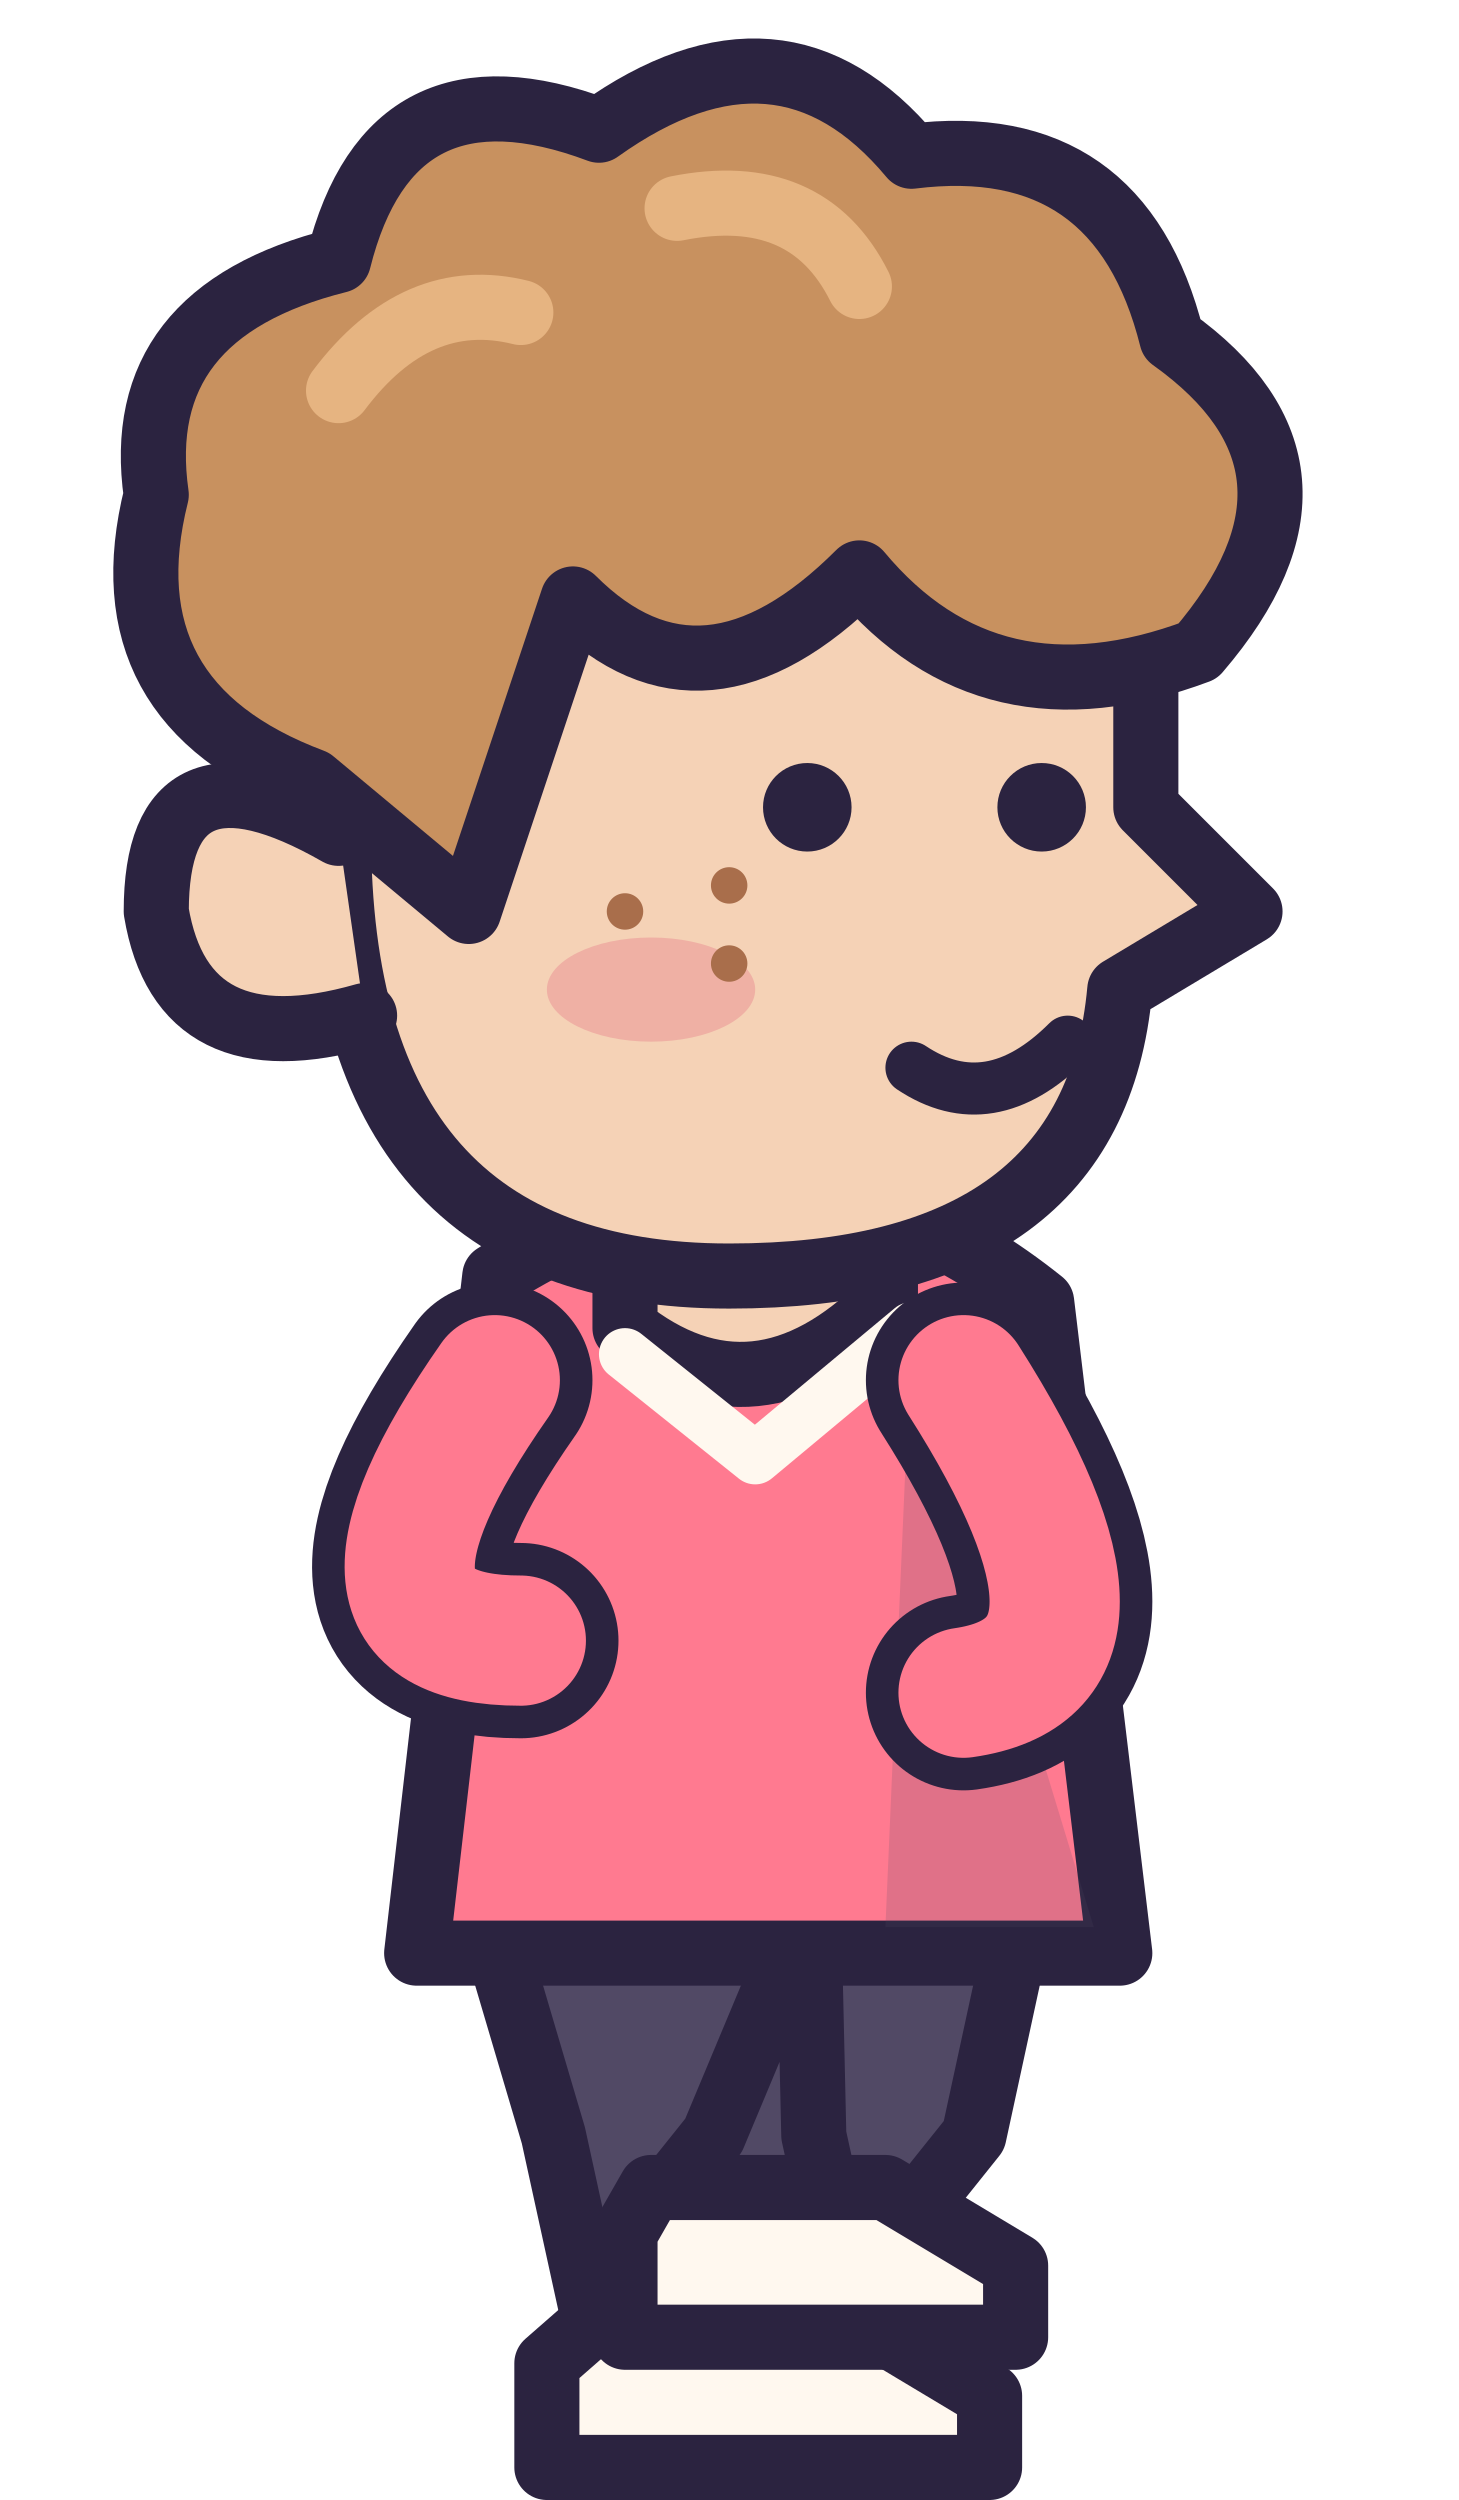
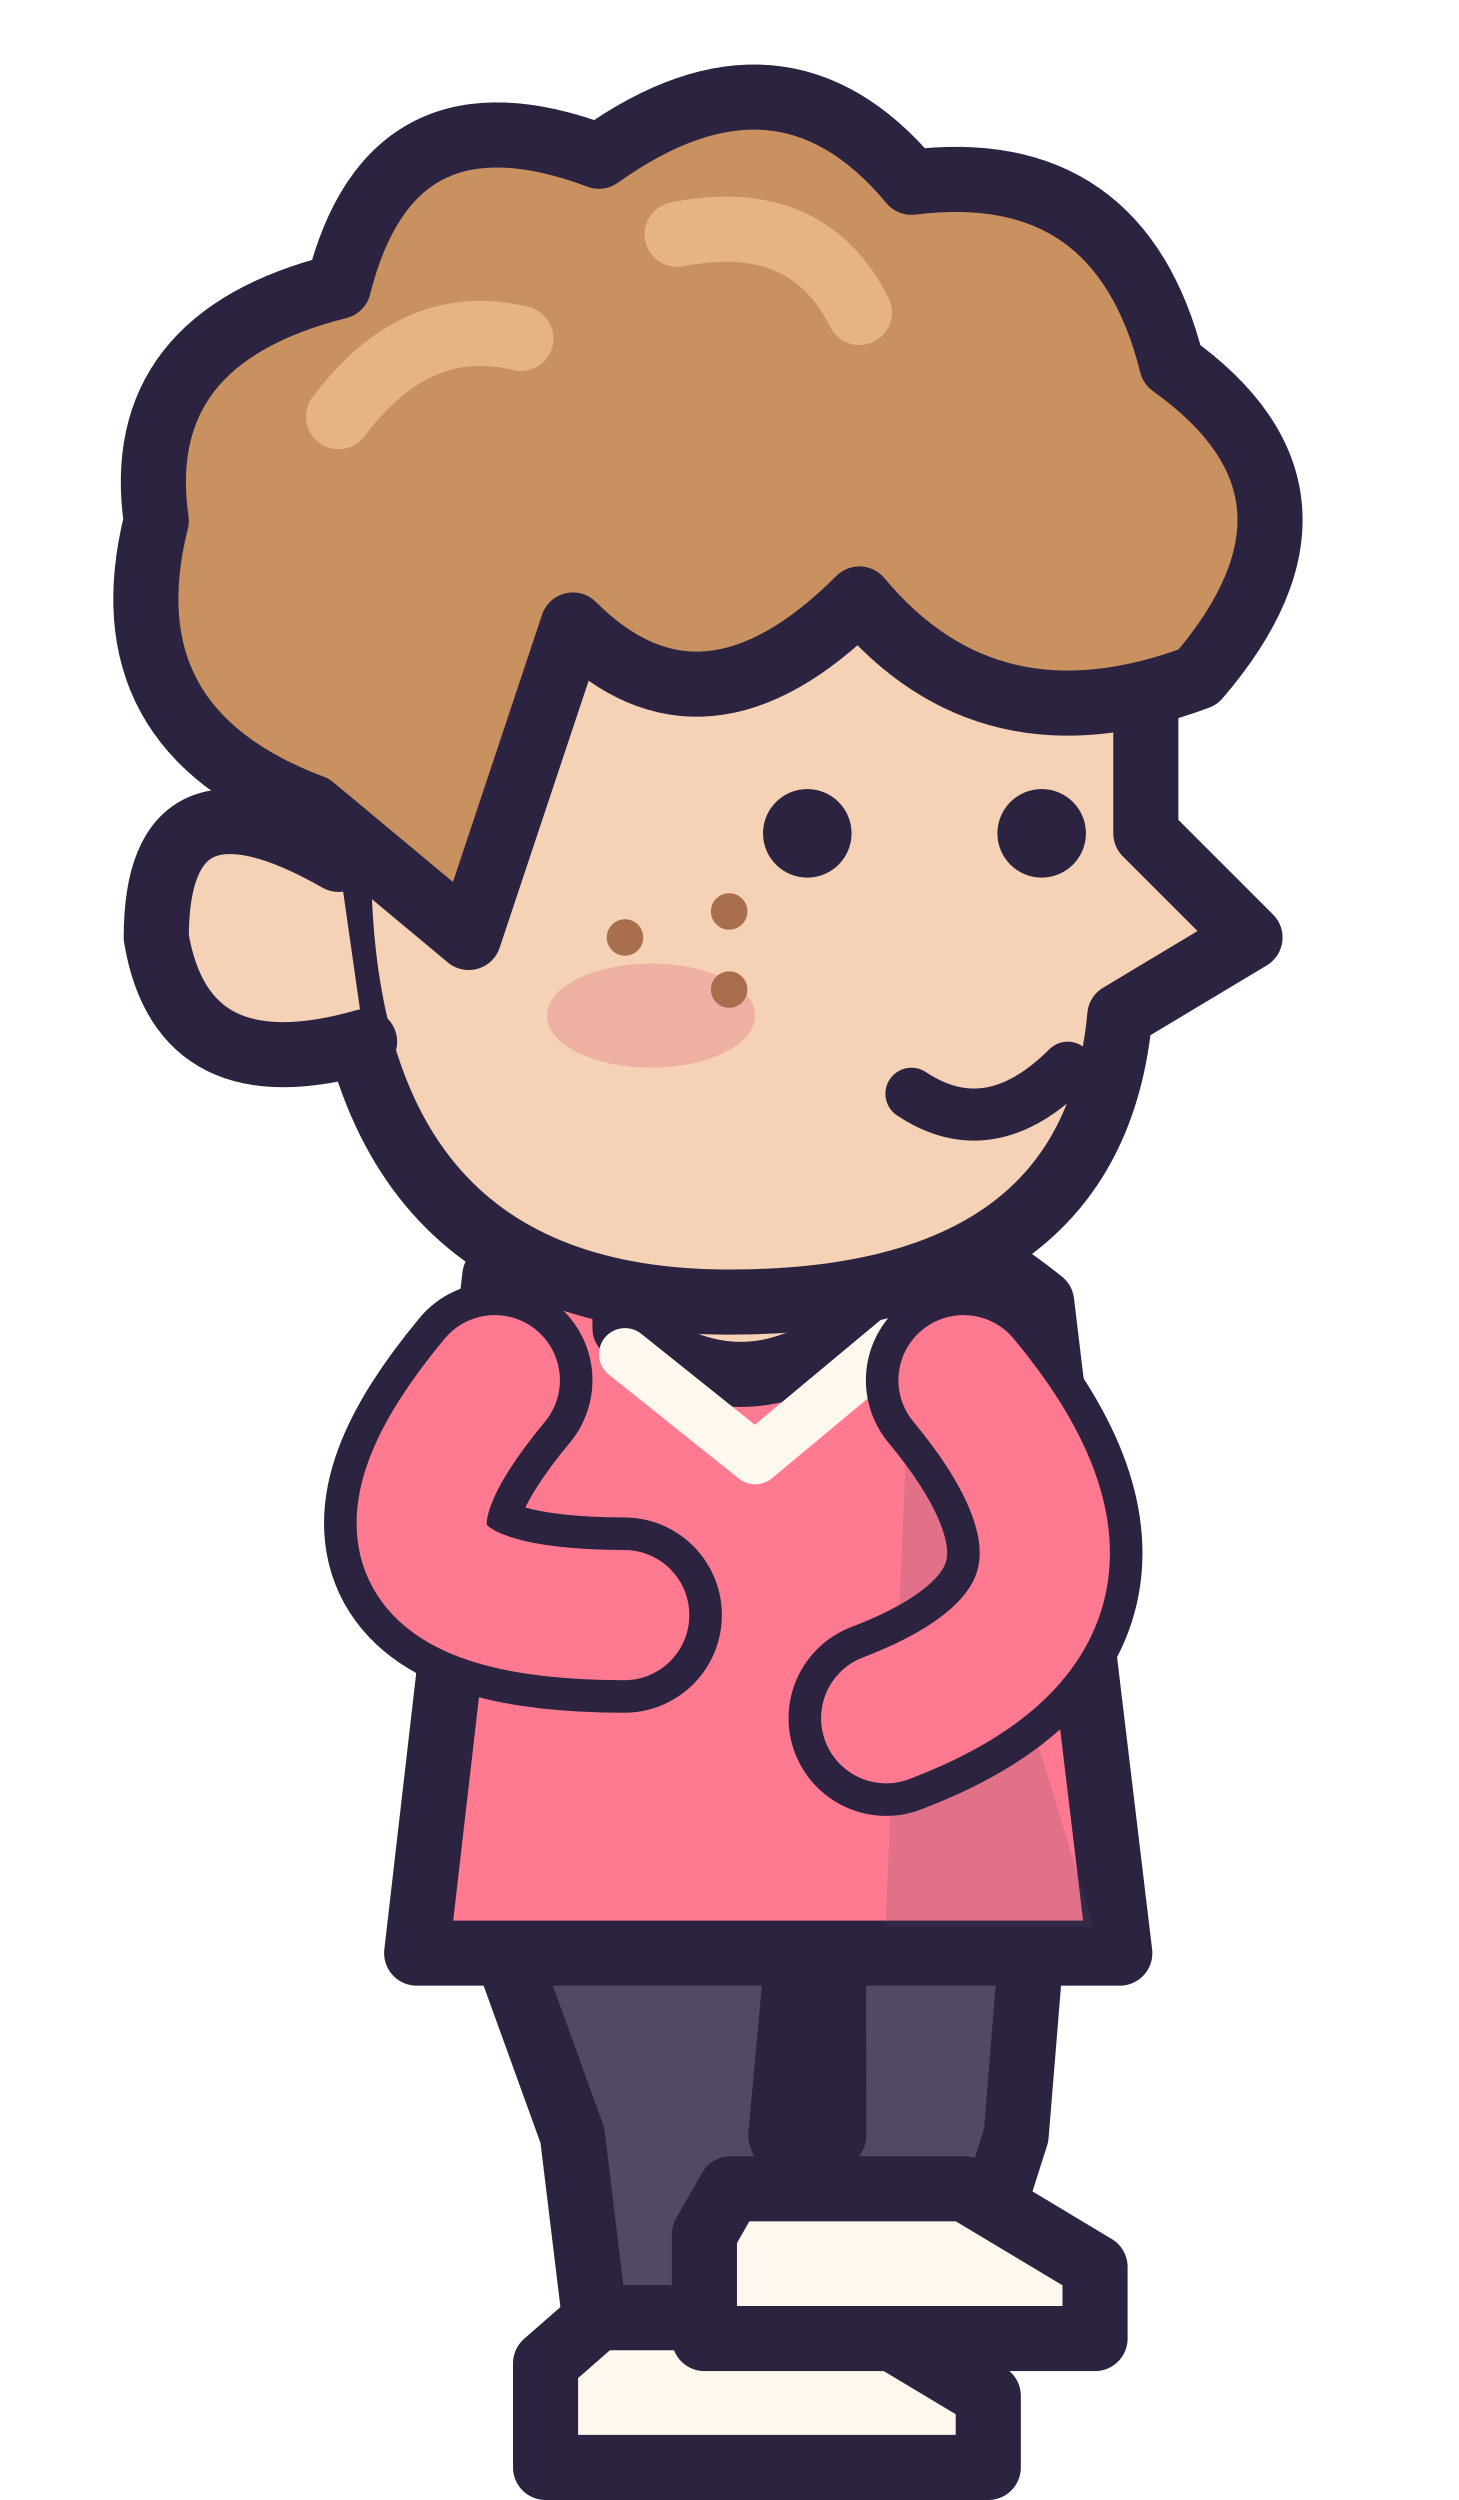
<svg xmlns="http://www.w3.org/2000/svg" width="56" height="96" viewBox="0 0 56 96">
  <g stroke="#2b2340" stroke-width="2.5" stroke-linecap="round" stroke-linejoin="round">
-     <path d="M18 71L21.25 82L23 90H33L31.25 82L31 71Z M32 71L27.4 82L25 85H35L37.4 82L40 70Z" fill="#514965" vector-effect="non-scaling-stroke" />
-     <g transform="translate(5 0)">
+     <path d="M18 71L21.98 82L22.95 90.00h10L29.98 82L31 71Z M32 71L32.02 82L29.05 85.05h9L39.02 82L40 70Z" fill="#514965" vector-effect="non-scaling-stroke" />
+     <g transform="translate(4.95 0.00)">
      <path d="M18 89h10l5 3v2.75H16v-4Z" fill="#fff8ef" vector-effect="non-scaling-stroke" />
    </g>
-     <g transform="translate(-8 -5)">
+     <g transform="translate(-4.95 -4.95)">
      <path d="M33 89h9l5 3v2.75H32v-4Z" fill="#fff8ef" vector-effect="non-scaling-stroke" />
    </g>
    <path d="M19 49q11-7 21 1l3 25H16Z" fill="#ff7a90" vector-effect="non-scaling-stroke" />
    <path d="M35 51l7 23h-8Z" fill="#514965" stroke="none" opacity="0.18" vector-effect="non-scaling-stroke" />
    <path d="M24 44v7q5 4 10-1v-7" fill="#f5d2b6" vector-effect="non-scaling-stroke" />
    <path d="M24 52l5 4 6-5" fill="none" stroke="#fff8ef" stroke-width="2" vector-effect="non-scaling-stroke" />
-     <path d="M19 53Q12.00 63 20.00 63" fill="none" stroke="#2b2340" stroke-width="7.5" vector-effect="non-scaling-stroke" />
-     <path d="M19 53Q12.00 63 20.00 63" fill="none" stroke="#ff7a90" stroke-width="5" vector-effect="non-scaling-stroke" />
-     <path d="M37 53Q44.00 64 37.00 65" fill="none" stroke="#2b2340" stroke-width="7.5" vector-effect="non-scaling-stroke" />
-     <path d="M37 53Q44.00 64 37.00 65" fill="none" stroke="#ff7a90" stroke-width="5" vector-effect="non-scaling-stroke" />
-     <g transform="translate(0 -1) rotate(0 28 35)">
+     <path d="M19 53Q11.52 62 23.97 62.02" fill="none" stroke="#2b2340" stroke-width="7.5" vector-effect="non-scaling-stroke" />
+     <path d="M19 53Q11.52 62 23.97 62.02" fill="none" stroke="#ff7a90" stroke-width="5" vector-effect="non-scaling-stroke" />
+     <path d="M37 53Q44.48 62 34.03 65.98" fill="none" stroke="#2b2340" stroke-width="7.5" vector-effect="non-scaling-stroke" />
+     <path d="M37 53Q44.48 62 34.03 65.98" fill="none" stroke="#ff7a90" stroke-width="5" vector-effect="non-scaling-stroke" />
+     <g transform="translate(0 0) rotate(0 28 35)">
      <path d="M13 23q0-13 16-13 15 0 15 15v7l4 4-5 3q-1 11-15 11-15 0-15-17Z" fill="#f5d2b6" vector-effect="non-scaling-stroke" />
      <path d="M13 33q-7-4-7 3 1 6 8 4" fill="#f5d2b6" vector-effect="non-scaling-stroke" />
      <path d="M12 31q-8-3-6-11-1-7 7-9 2-8 10-5 7-5 12 1 8-1 10 7 7 5 1 12-8 3-13-3-6 6-11 1l-4 12Z" fill="#c8915f" vector-effect="non-scaling-stroke" />
      <path d="M13 16q3-4 7-3m6-4q5-1 7 3" fill="none" stroke="#e6b481" stroke-width="2.5" vector-effect="non-scaling-stroke" />
      <circle cx="31" cy="32" r="1.7" fill="#2b2340" stroke="none" vector-effect="non-scaling-stroke" />
      <circle cx="40" cy="32" r="1.7" fill="#2b2340" stroke="none" vector-effect="non-scaling-stroke" />
      <path d="M35 42q3 2 6-1" fill="none" stroke="#2b2340" stroke-width="2" vector-effect="non-scaling-stroke" />
      <ellipse cx="25" cy="39" rx="4" ry="2" fill="#efb0a4" stroke="none" vector-effect="non-scaling-stroke" />
      <circle cx="24" cy="36" r="0.7" fill="#a96e4b" stroke="none" vector-effect="non-scaling-stroke" />
      <circle cx="28" cy="38" r="0.7" fill="#a96e4b" stroke="none" vector-effect="non-scaling-stroke" />
      <circle cx="28" cy="35" r="0.7" fill="#a96e4b" stroke="none" vector-effect="non-scaling-stroke" />
    </g>
  </g>
</svg>
